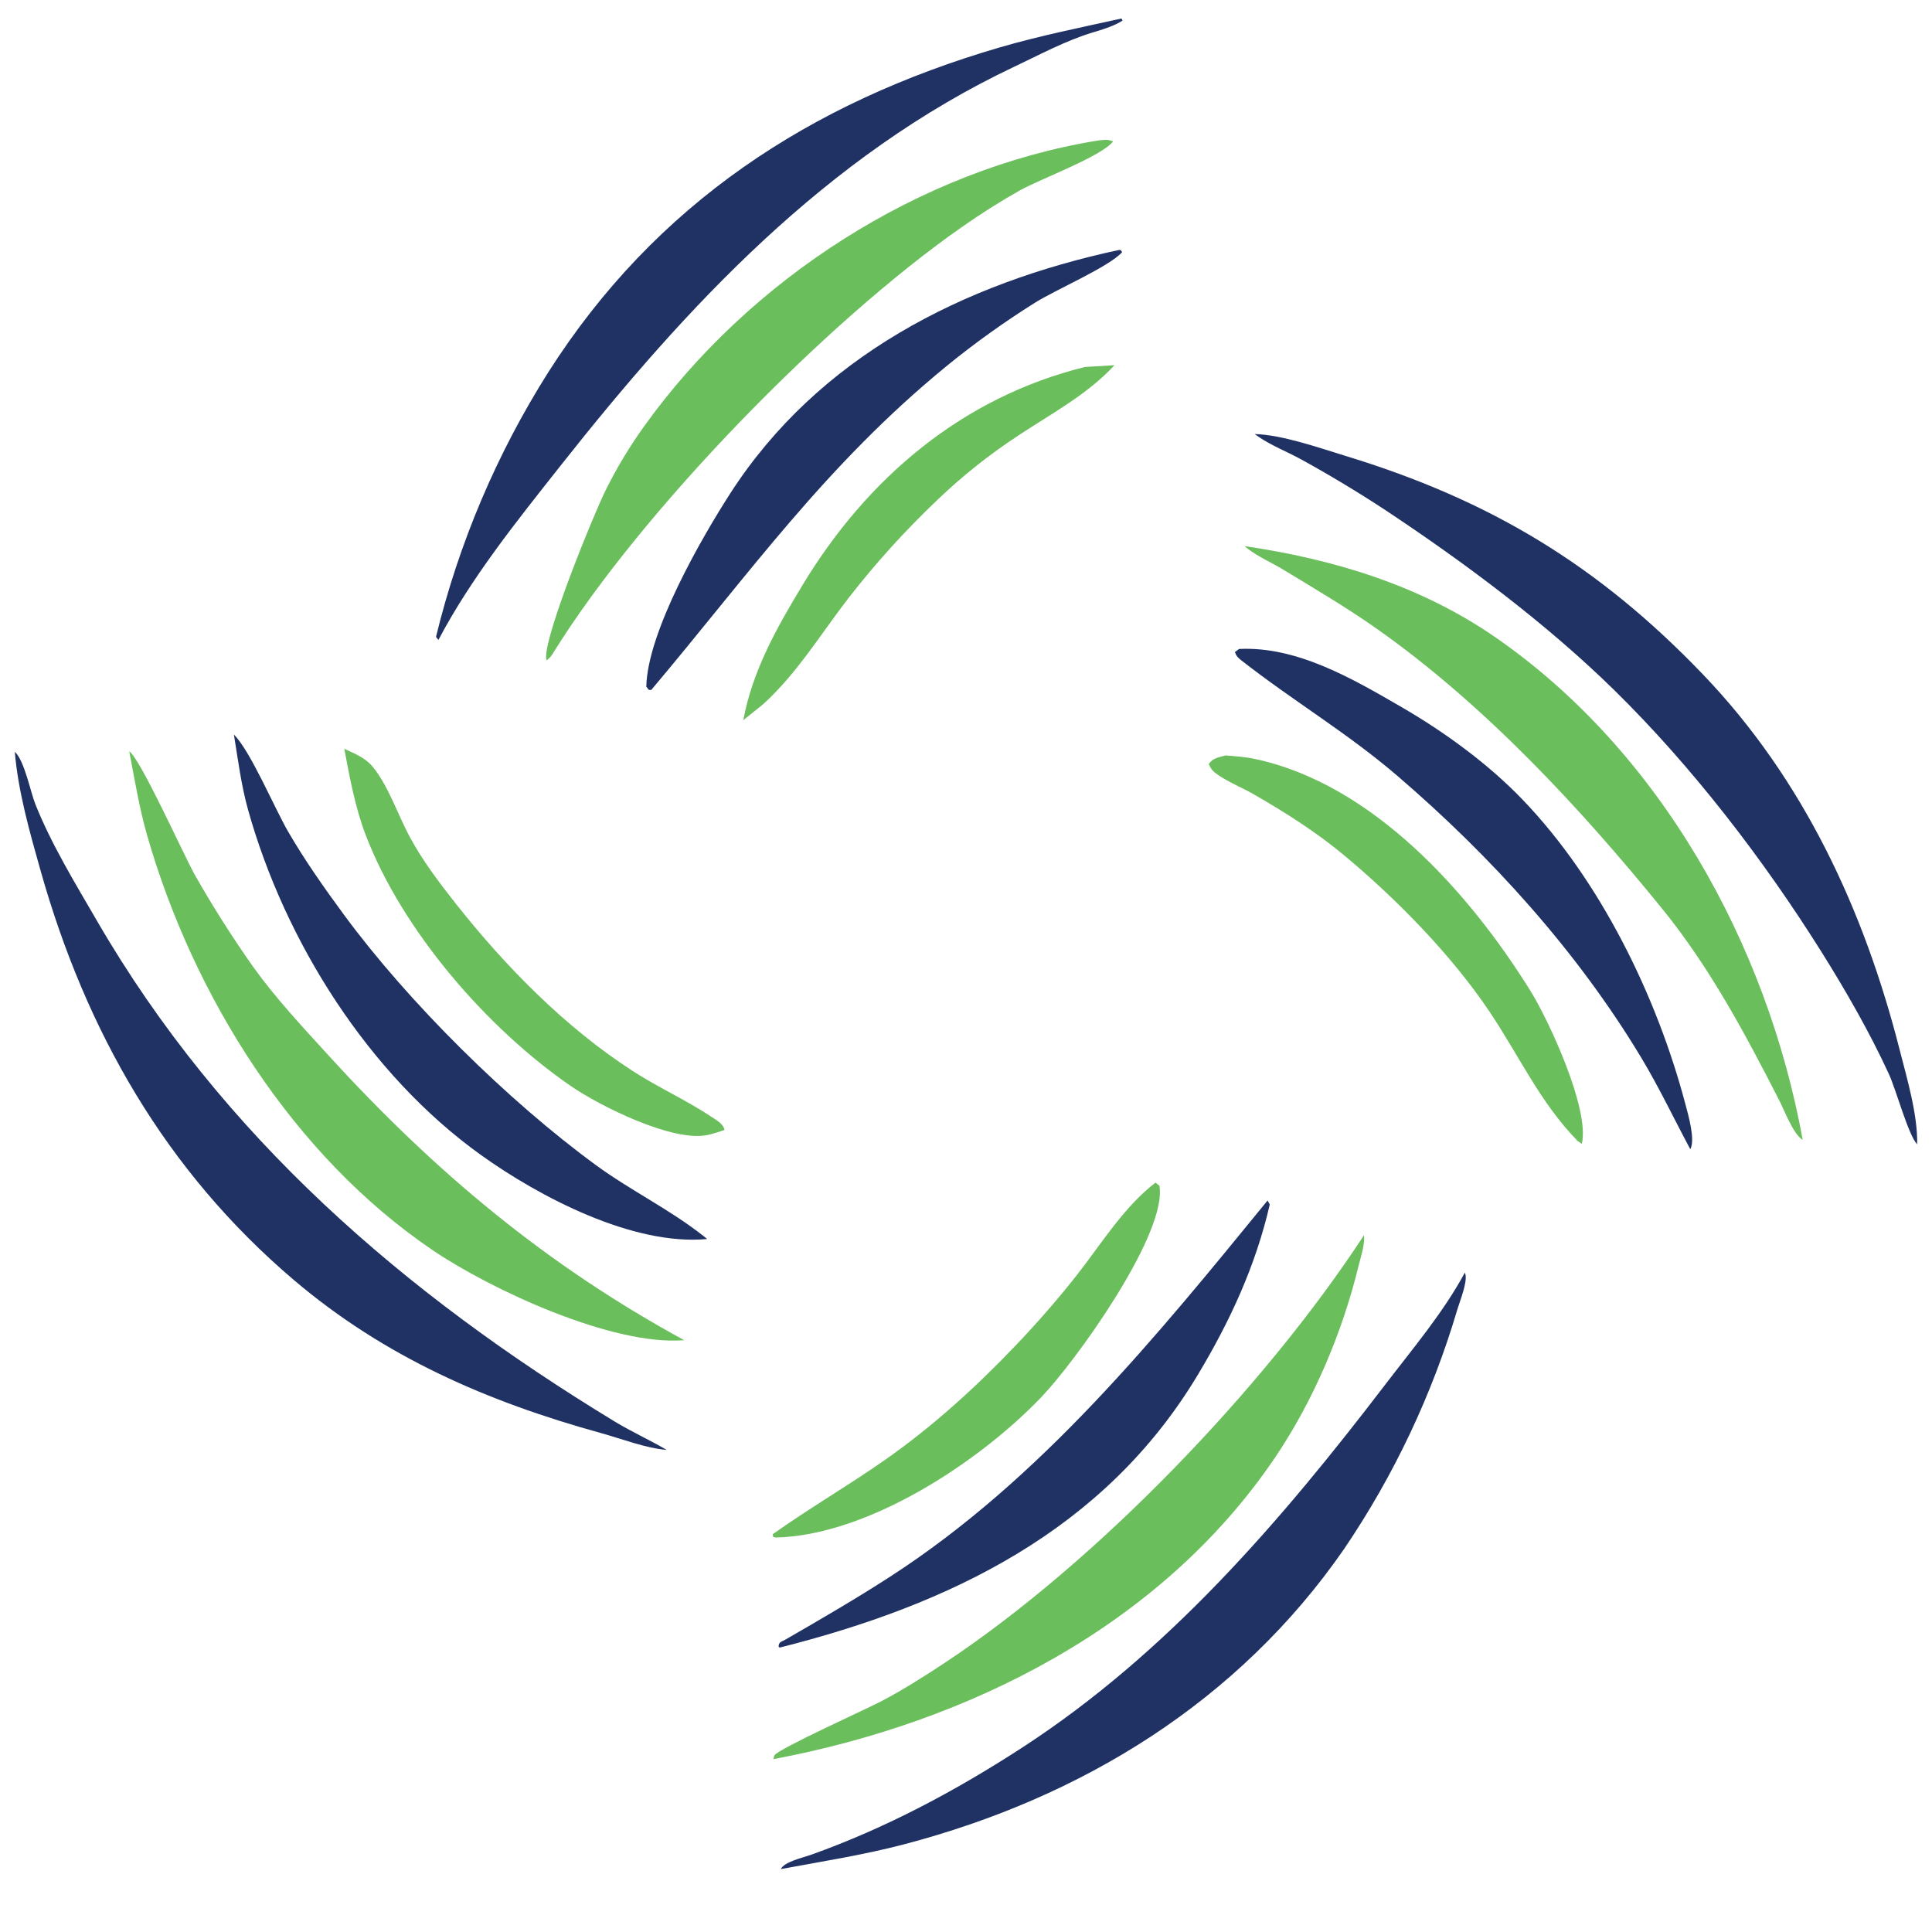
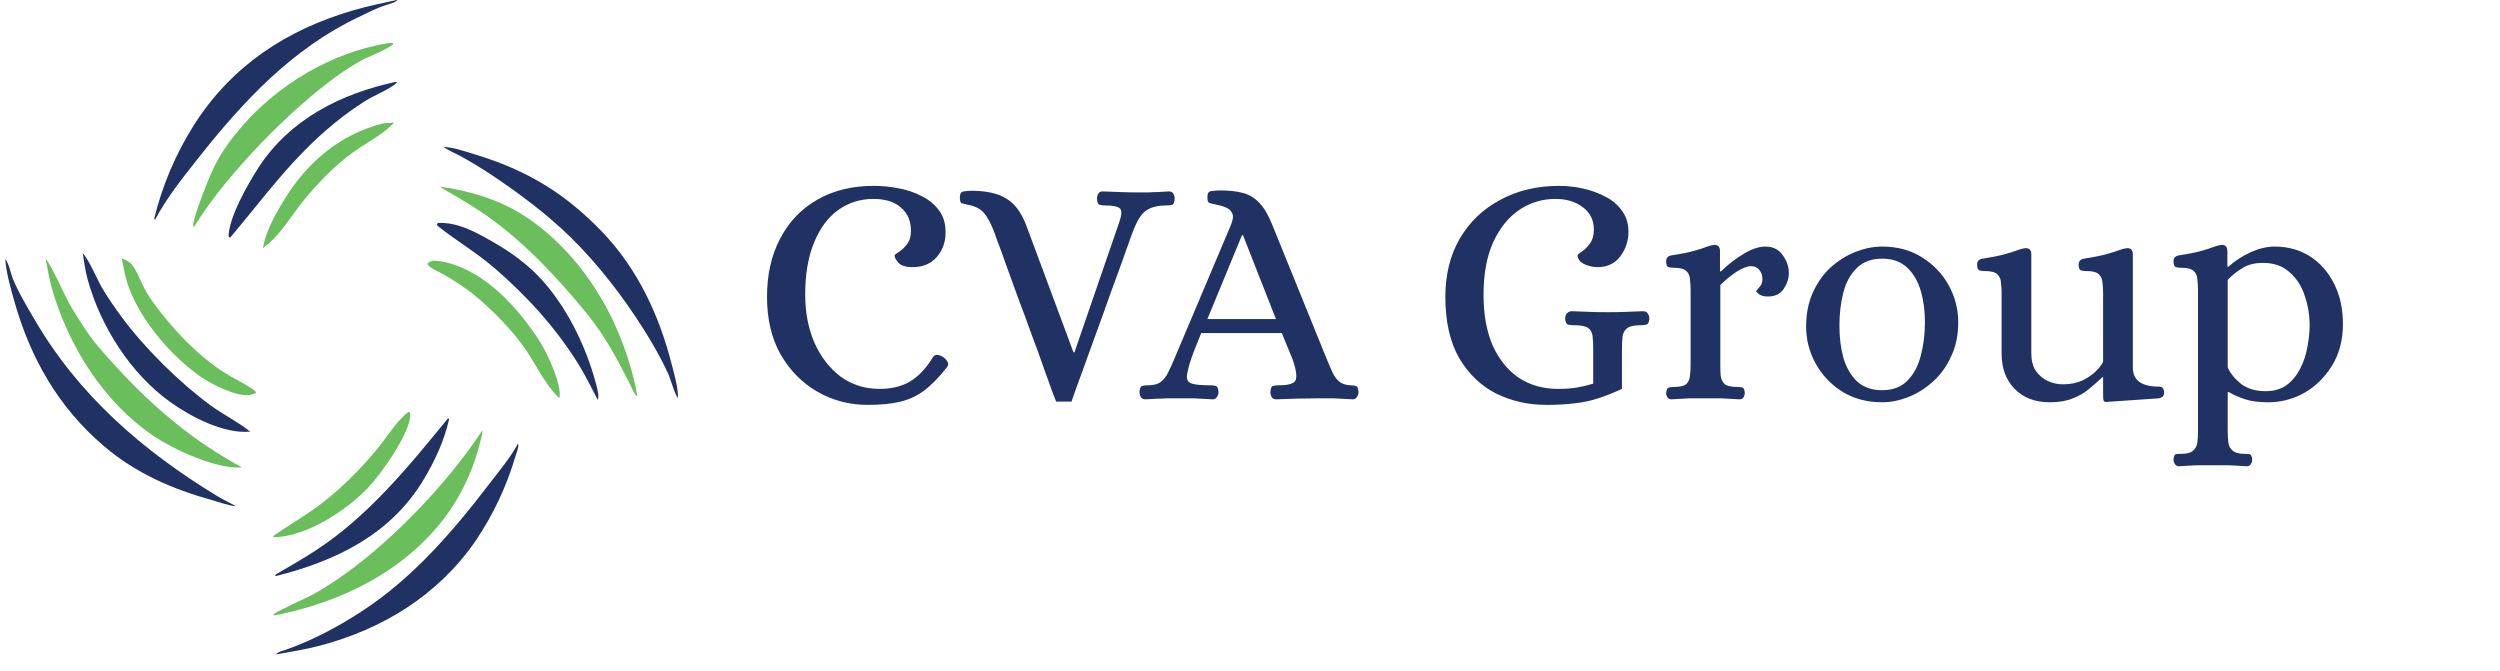
- <svg xmlns="http://www.w3.org/2000/svg" width="256" height="256" viewBox="0 0 261 256" fill="none">
-   <path d="M169.493 56.136C173.238 56.239 178.123 57.978 181.745 59.082C201.268 65.036 215.894 73.829 230.082 88.635C243.657 102.803 251.84 120.506 256.634 139.332C257.637 143.272 259.067 148.032 258.997 152.088C257.807 150.869 256.158 144.728 255.188 142.62C252.576 136.946 249.323 131.277 246.003 125.991C238.178 113.535 228.573 101.031 218.06 90.718C208.891 81.723 197.795 73.462 187.101 66.376C183.409 63.956 179.627 61.679 175.76 59.55C173.896 58.53 171.808 57.721 170.055 56.529C169.866 56.4 169.681 56.267 169.493 56.136Z" fill="#203264" />
-   <path d="M2 99.059C3.331 100.304 4.078 104.405 4.804 106.214C6.971 111.621 10.207 116.909 13.124 121.937C29.988 151.003 54.607 172.263 83.038 189.537C85.334 190.932 87.762 192.021 90.075 193.376C87.24 193.145 83.948 191.862 81.152 191.089C65.83 186.85 51.941 180.824 39.699 170.42C22.376 155.698 11.613 136.823 5.484 115.123C4.03 109.975 2.437 104.394 2 99.059Z" fill="#203264" />
-   <path d="M197.891 169.423C197.923 169.523 197.968 169.619 197.985 169.722C198.185 170.904 197.246 173.173 196.878 174.401C193.472 185.91 188.312 196.823 181.579 206.754C167.296 227.393 146.125 240.358 122.128 246.657C116.671 248.089 111.027 248.974 105.483 250C105.947 249.012 108.481 248.453 109.548 248.073C119.669 244.471 129.182 239.383 138.179 233.531C157.717 220.821 173.08 202.945 187.11 184.584C190.81 179.744 194.997 174.791 197.891 169.423Z" fill="#203264" />
-   <path d="M151.499 0L151.654 0.277C150.508 0.996 149.345 1.357 148.057 1.755L147.466 1.933C143.886 3.037 140.432 4.898 137.047 6.5C111.681 18.499 92.779 38.811 75.654 60.5C69.79 67.928 63.653 75.55 59.227 83.951L58.901 83.538C61.979 70.884 67.096 58.817 74.053 47.814C88.552 25.025 109.463 11.37 135.08 3.898C140.469 2.327 146.022 1.214 151.499 0Z" fill="#203264" />
-   <path d="M168.12 71.274C180.121 73.038 191.811 76.56 201.914 83.524C224.271 98.933 238.742 125.078 243.53 151.486C242.262 150.739 241.074 147.539 240.409 146.24C235.778 137.185 231.012 128.224 224.572 120.293C213.421 106.564 200.546 92.712 186.057 82.485C181.979 79.607 177.624 77.042 173.356 74.453C171.808 73.514 169.993 72.732 168.571 71.634C168.418 71.517 168.27 71.394 168.12 71.274Z" fill="#6ABE5C" />
-   <path d="M184.263 164.373C184.394 165.693 183.86 167.16 183.545 168.459C181.346 177.53 177.408 186.812 172.166 194.528C156.738 217.241 130.82 230.196 104.475 235.149C104.532 234.968 104.542 234.766 104.647 234.608C105.246 233.709 117.243 228.296 119.175 227.27C122.095 225.721 124.944 223.917 127.7 222.091C148.118 208.565 170.806 184.957 184.263 164.373Z" fill="#6ABE5C" />
-   <path d="M17.461 98.997C18.995 100.026 24.783 112.954 26.33 115.707C28.757 119.984 31.394 124.139 34.231 128.155C37.238 132.353 40.908 136.27 44.385 140.083C58.63 155.708 73.81 168.427 92.43 178.547C82.765 179.36 66.321 171.725 58.445 166.388C39.579 153.606 26.126 132.082 19.89 110.398C18.821 106.678 18.186 102.799 17.461 98.997Z" fill="#6ABE5C" />
-   <path d="M148.29 16.487C149.097 16.407 149.605 16.272 150.371 16.607C148.861 18.598 140.558 21.679 137.823 23.194C135.114 24.724 132.482 26.387 129.937 28.177C111.527 41.019 86.645 66.545 74.836 85.541C74.544 86.06 74.305 86.352 73.84 86.723C73.821 86.621 73.79 86.52 73.781 86.416C73.531 83.321 80.195 66.967 81.871 63.621C83.364 60.632 85.093 57.767 87.042 55.054C101.236 35.266 124.13 20.429 148.29 16.487Z" fill="#6ABE5C" />
-   <path d="M31.6 96.737C33.828 98.934 37.075 106.656 38.92 109.839C41.168 113.718 43.822 117.487 46.479 121.095C55.227 132.975 68.634 146.221 80.539 154.926C85.191 158.327 90.587 160.948 95.076 164.511L95.537 164.883C85.497 165.832 72.845 159.178 64.958 153.523C49.821 142.669 38.498 124.747 33.504 106.869C32.585 103.583 32.148 100.103 31.6 96.737Z" fill="#203264" />
-   <path d="M167.392 85.171C175.232 84.784 182.781 89.224 189.348 93.029C195.105 96.364 200.974 100.635 205.611 105.442C216.162 116.38 223.805 132.024 227.667 146.595C228.054 148.057 229.066 151.491 228.345 152.751C226.12 148.6 224.117 144.361 221.683 140.32C213.055 125.999 201.44 113.182 188.782 102.317C181.999 96.495 174.657 92.166 167.732 86.739C167.274 86.379 167.018 86.159 166.83 85.587L167.392 85.171Z" fill="#203264" />
-   <path d="M171.244 159.675L171.537 160.221C169.629 168.499 166.176 175.966 161.82 183.224C149.17 204.303 128.279 214.283 105.336 220.078L105.183 219.947C105.22 219.275 105.523 219.333 106.059 219.024C110.904 216.228 115.57 213.525 120.281 210.477C140.579 197.344 156.105 178.216 171.244 159.675Z" fill="#203264" />
-   <path d="M151.188 31.264L151.418 31.294L151.594 31.569C149.774 33.574 142.646 36.618 139.803 38.403C135.671 40.996 131.608 43.899 127.831 46.991C111.549 60.319 101.25 74.967 87.976 90.712L87.649 90.692L87.312 90.27C87.46 82.87 94.763 70.202 98.623 64.201C110.558 45.649 130.156 35.774 151.188 31.264Z" fill="#203264" />
-   <path d="M165.563 99.553C166.892 99.663 168.248 99.754 169.554 100.034C185.458 103.432 198.514 118.113 206.735 131.329C209.277 135.416 214.793 147.384 213.695 152.022L213.136 151.643C208.05 146.463 205.166 140.011 201.146 134.052C196.042 126.487 188.778 119.073 181.8 113.226C177.936 109.987 173.795 107.356 169.44 104.843C167.853 103.927 166.071 103.222 164.566 102.197C163.855 101.714 163.643 101.473 163.288 100.722C163.906 99.855 164.565 99.859 165.563 99.553Z" fill="#6ABE5C" />
-   <path d="M46.513 98.659C47.834 99.26 49.326 99.87 50.286 101.01C52.407 103.529 53.712 107.479 55.286 110.429C57.029 113.696 59.314 116.72 61.606 119.618C68.322 128.111 76.36 136.285 85.469 142.182C88.924 144.418 92.73 146.122 96.133 148.389C96.823 148.849 97.718 149.321 97.876 150.153C97.116 150.407 96.345 150.668 95.56 150.833C90.853 151.82 81.014 146.894 77.167 144.253C65.798 136.446 54.332 123.208 49.398 110.285C47.968 106.541 47.255 102.585 46.513 98.659Z" fill="#6ABE5C" />
-   <path d="M156.099 157.266L156.646 157.696C156.66 157.893 156.68 158.09 156.69 158.288C157.018 165.052 145.339 181.398 140.583 186.343C132.131 195.13 117.186 204.928 104.779 205.212L104.448 205.121L104.391 204.762C109.354 201.233 114.601 198.194 119.569 194.714C125.914 190.27 131.757 184.975 137.098 179.377C139.973 176.379 142.706 173.248 145.289 169.994C148.64 165.753 151.806 160.538 156.099 157.266Z" fill="#6ABE5C" />
-   <path d="M146.564 47.077L150.558 46.838C146.876 50.807 142.147 53.31 137.667 56.269C133.722 58.845 130.026 61.782 126.624 65.043C122.271 69.178 118.238 73.637 114.558 78.383C110.792 83.266 107.683 88.459 103.082 92.649L100.414 94.789C101.663 88.091 104.916 82.343 108.398 76.572C117.127 62.104 129.991 51.175 146.564 47.077Z" fill="#6ABE5C" />
+ <svg xmlns="http://www.w3.org/2000/svg" width="955" height="256" viewBox="0 0 955 256" fill="none">
+   <g>
+     <path d="M331.529 154.667C324.547 154.667 318.146 153.005 312.327 149.679C306.508 146.354 301.812 141.616 298.237 135.465C294.746 129.314 293 121.957 293 113.395C293 104.916 294.662 97.518 297.988 91.2C301.313 84.799 306.009 79.853 312.078 76.362C318.229 72.787 325.461 71 333.774 71C336.766 71 339.842 71.29 343.001 71.873C346.243 72.455 349.235 73.453 351.978 74.865C354.722 76.196 356.925 77.983 358.587 80.227C360.333 82.472 361.206 85.256 361.206 88.581C361.289 92.156 360.208 95.315 357.964 98.058C355.719 100.717 352.561 102.048 348.487 102.048C345.993 102.048 344.207 101.465 343.125 100.302C342.128 99.055 341.67 98.141 341.754 97.559C341.754 97.31 342.253 96.894 343.25 96.312C344.331 95.648 345.37 94.691 346.367 93.444C347.449 92.114 347.988 90.368 347.988 88.207C347.988 84.466 346.742 81.515 344.248 79.354C341.754 77.11 338.221 75.988 333.649 75.988C328.661 75.988 324.173 77.4 320.182 80.227C316.276 83.054 313.2 87.21 310.955 92.696C308.711 98.099 307.589 104.75 307.589 112.647C307.589 119.296 308.752 125.365 311.08 130.851C313.49 136.254 316.816 140.577 321.055 143.819C325.378 146.977 330.366 148.557 336.018 148.557C340.507 148.557 344.331 147.643 347.49 145.814C350.732 143.903 353.641 140.868 356.218 136.712C356.966 135.299 358.297 135.174 360.208 136.338C360.956 136.836 361.539 137.46 361.954 138.208C362.369 138.873 362.287 139.58 361.704 140.328C358.546 144.318 355.553 147.351 352.727 149.43C349.9 151.425 346.825 152.797 343.5 153.545C340.174 154.293 336.184 154.667 331.529 154.667ZM403.458 153.42C403.458 153.42 403 152.257 402.086 149.929C401.255 147.519 400.132 144.401 398.72 140.577C397.389 136.671 395.852 132.431 394.106 127.859C392.444 123.204 390.74 118.591 388.994 114.018C387.332 109.363 385.793 105.124 384.38 101.3C383.05 97.475 381.928 94.401 381.014 92.073C380.182 89.745 379.767 88.581 379.767 88.581C378.436 85.174 377.107 82.721 375.777 81.225C374.446 79.728 372.451 78.731 369.792 78.232C368.628 77.983 367.797 77.774 367.298 77.609C366.883 77.443 366.674 76.695 366.674 75.364C366.674 73.951 367.173 73.203 368.171 73.12C369.168 72.954 370.331 72.87 371.662 72.87C377.232 72.954 381.554 73.993 384.63 75.988C387.706 77.899 390.157 81.225 391.986 85.963L410.067 134.592H410.441L427.648 84.591C428.562 81.932 428.604 80.268 427.773 79.604C426.941 78.856 425.07 78.481 422.161 78.481C421.33 78.481 420.624 78.398 420.042 78.232C419.459 78.066 419.128 77.276 419.044 75.863C419.044 75.198 419.21 74.575 419.543 73.993C419.876 73.41 420.416 73.12 421.164 73.12C423.824 73.203 426.11 73.285 428.022 73.369C430.017 73.453 432.261 73.494 434.755 73.494C436.417 73.494 437.789 73.494 438.87 73.494C439.951 73.41 441.031 73.369 442.112 73.369C443.275 73.285 444.73 73.203 446.476 73.12C447.308 73.12 447.889 73.41 448.222 73.993C448.555 74.575 448.72 75.198 448.72 75.863C448.637 77.276 448.305 78.066 447.723 78.232C447.224 78.398 446.517 78.481 445.603 78.481C442.445 78.481 439.951 79.064 438.122 80.227C436.293 81.39 434.714 83.635 433.384 86.96C433.384 86.877 432.926 88.041 432.012 90.452C431.18 92.78 430.058 95.938 428.645 99.928C427.233 103.835 425.653 108.158 423.907 112.896C422.245 117.634 420.54 122.372 418.795 127.111C417.049 131.849 415.469 136.213 414.057 140.203C412.644 144.193 411.479 147.394 410.565 149.804C409.734 152.214 409.318 153.42 409.318 153.42H403.458ZM437.535 152.547C436.703 152.547 436.121 152.257 435.789 151.675C435.456 151.092 435.291 150.469 435.291 149.804C435.373 148.392 435.706 147.601 436.288 147.435C436.869 147.269 437.576 147.186 438.408 147.186C440.652 147.186 442.355 146.728 443.52 145.814C444.683 144.9 445.597 143.694 446.263 142.198C447.012 140.702 447.717 139.164 448.383 137.585L470.204 85.963C471.034 83.968 471.201 82.472 470.703 81.474C470.204 80.393 469.372 79.645 468.209 79.23C467.044 78.731 465.756 78.357 464.343 78.107C463.097 77.858 462.265 77.65 461.85 77.484C461.433 77.234 461.226 76.486 461.226 75.239C461.226 73.827 461.725 73.079 462.722 72.995C463.72 72.829 464.883 72.746 466.214 72.746C469.622 72.746 472.53 73.079 474.942 73.743C477.352 74.408 479.431 75.697 481.177 77.609C482.922 79.438 484.543 82.222 486.04 85.963L506.987 137.585C507.568 138.997 508.192 140.452 508.858 141.949C509.522 143.445 510.395 144.692 511.476 145.689C512.64 146.603 514.095 147.102 515.84 147.186C516.754 147.186 517.461 147.269 517.96 147.435C518.541 147.601 518.874 148.392 518.958 149.804C518.958 150.469 518.749 151.092 518.334 151.675C518.001 152.257 517.461 152.547 516.713 152.547C514.052 152.382 511.726 152.257 509.731 152.173C507.736 152.173 505.491 152.173 502.997 152.173C498.092 152.173 492.939 152.298 487.536 152.547C486.704 152.547 486.122 152.257 485.79 151.675C485.457 151.092 485.291 150.469 485.291 149.804C485.374 148.392 485.707 147.601 486.289 147.435C486.87 147.269 487.577 147.186 488.409 147.186C492.481 147.186 494.684 146.438 495.017 144.941C495.432 143.445 495.058 140.992 493.895 137.585L489.656 127.235H458.857C457.61 130.394 456.695 132.681 456.114 134.093C455.615 135.506 455.282 136.421 455.116 136.836C455.033 137.252 454.949 137.501 454.867 137.585C453.952 140.411 453.453 142.531 453.371 143.944C453.371 145.274 454.035 146.147 455.366 146.562C456.778 146.977 459.106 147.186 462.348 147.186C463.262 147.186 463.969 147.269 464.468 147.435C465.049 147.601 465.382 148.392 465.466 149.804C465.466 150.469 465.257 151.092 464.842 151.675C464.509 152.257 463.969 152.547 463.221 152.547C460.56 152.382 458.234 152.257 456.239 152.173C454.326 152.173 452.124 152.173 449.63 152.173C447.966 152.173 446.554 152.173 445.391 152.173C444.309 152.257 443.187 152.298 442.024 152.298C440.859 152.382 439.363 152.464 437.535 152.547ZM461.226 121.874H487.411L474.817 89.828H474.443L461.226 121.874ZM590.776 154.667C583.794 154.667 577.351 153.212 571.449 150.303C565.63 147.31 560.933 142.78 557.359 136.712C553.868 130.561 552.122 122.788 552.122 113.395C552.122 104.916 553.95 97.518 557.609 91.2C561.349 84.799 566.503 79.853 573.07 76.362C579.636 72.787 587.16 71 595.639 71C598.548 71 601.541 71.333 604.617 71.998C607.692 72.662 610.56 73.702 613.221 75.115C615.88 76.445 618 78.232 619.58 80.476C621.242 82.721 622.074 85.423 622.074 88.581C622.074 91.989 621.034 95.106 618.956 97.933C616.878 100.676 613.969 102.048 610.228 102.048C608.648 102.048 606.986 101.674 605.24 100.926C603.577 100.094 602.704 98.972 602.622 97.559C602.622 97.31 603.121 96.852 604.118 96.187C605.198 95.523 606.238 94.525 607.236 93.195C608.315 91.782 608.856 89.953 608.856 87.709C608.856 84.133 607.485 81.308 604.742 79.23C601.998 77.069 598.465 75.988 594.143 75.988C589.072 75.988 584.458 77.4 580.302 80.227C576.145 83.054 572.821 87.21 570.327 92.696C567.916 98.099 566.711 104.75 566.711 112.647C566.711 120.128 567.874 126.571 570.203 131.974C572.613 137.294 575.938 141.409 580.178 144.318C584.499 147.145 589.487 148.557 595.141 148.557C597.884 148.557 600.253 148.392 602.248 148.059C604.243 147.726 606.363 147.227 608.607 146.562V133.844C608.607 131.516 608.523 129.688 608.358 128.358C608.19 126.945 607.61 125.905 606.612 125.24C605.615 124.576 603.869 124.243 601.375 124.243C600.543 124.243 599.754 124.159 599.006 123.993C598.34 123.828 597.966 123.037 597.884 121.624C597.884 120.96 598.091 120.336 598.507 119.754C599.006 119.171 599.67 118.881 600.502 118.881C603.162 118.965 605.406 119.047 607.236 119.13C609.063 119.214 611.391 119.255 614.218 119.255C617.043 119.255 619.33 119.214 621.076 119.13C622.904 119.047 625.107 118.965 627.685 118.881C628.515 118.881 629.097 119.171 629.43 119.754C629.846 120.336 630.054 120.96 630.054 121.624C629.97 123.037 629.596 123.828 628.932 123.993C628.266 124.159 627.476 124.243 626.562 124.243C624.234 124.243 622.572 124.617 621.575 125.365C620.659 126.029 620.079 127.07 619.829 128.482C619.662 129.895 619.58 131.683 619.58 133.844V148.557C616.338 150.054 613.303 151.259 610.477 152.173C607.734 153.087 604.783 153.711 601.624 154.044C598.548 154.459 594.932 154.667 590.776 154.667ZM638.455 152.547C637.873 152.547 637.374 152.298 636.959 151.799C636.626 151.217 636.46 150.636 636.46 150.054C636.626 148.807 636.959 148.142 637.457 148.059C637.956 147.893 638.621 147.809 639.453 147.809C641.781 147.809 643.359 147.435 644.191 146.687C645.022 145.855 645.479 144.776 645.562 143.445C645.728 142.114 645.812 140.743 645.812 139.33V110.776C645.812 109.28 645.728 107.908 645.562 106.661C645.479 105.331 645.022 104.292 644.191 103.544C643.359 102.712 641.781 102.297 639.453 102.297C638.704 102.297 637.997 102.214 637.333 102.048C636.75 101.798 636.46 101.05 636.46 99.803C636.46 98.556 637.124 97.808 638.455 97.559C642.279 96.977 645.188 96.396 647.183 95.813C649.262 95.231 650.799 94.732 651.797 94.317C652.878 93.902 653.833 93.653 654.665 93.569C655.329 93.485 655.871 93.61 656.286 93.943C656.784 94.276 657.034 94.941 657.034 95.938V103.669H657.408C660.235 100.926 663.144 98.681 666.136 96.936C669.129 95.106 671.872 94.192 674.366 94.192C677.275 94.192 679.478 95.273 680.974 97.434C682.554 99.595 683.343 101.882 683.343 104.292C683.343 106.371 682.679 108.407 681.348 110.402C680.018 112.314 678.023 113.27 675.363 113.27C674.033 113.27 672.953 113.021 672.121 112.522C671.373 111.939 670.958 111.524 670.874 111.275C670.874 111.109 671.249 110.61 671.997 109.779C672.828 108.947 673.244 107.908 673.244 106.661C673.244 105.165 672.828 103.959 671.997 103.045C671.249 102.131 670.21 101.674 668.879 101.674C667.467 101.674 665.637 102.381 663.393 103.793C661.232 105.206 659.154 106.911 657.159 108.906V139.33C657.159 140.743 657.2 142.114 657.283 143.445C657.449 144.776 657.948 145.855 658.779 146.687C659.693 147.435 661.314 147.809 663.642 147.809C664.391 147.809 665.014 147.893 665.513 148.059C666.095 148.142 666.427 148.807 666.51 150.054C666.51 150.636 666.345 151.217 666.012 151.799C665.679 152.298 665.18 152.547 664.515 152.547C662.105 152.382 659.861 152.257 657.782 152.173C655.787 152.173 653.667 152.173 651.423 152.173C649.178 152.173 647.059 152.173 645.064 152.173C643.069 152.257 640.865 152.382 638.455 152.547ZM718.993 153.67C713.174 153.67 708.061 152.298 703.656 149.555C699.333 146.812 695.967 143.237 693.556 138.831C691.145 134.426 689.94 129.729 689.94 124.741C689.94 119.837 690.813 115.473 692.559 111.649C694.304 107.825 696.59 104.625 699.417 102.048C702.326 99.47 705.484 97.518 708.893 96.187C712.301 94.857 715.668 94.192 718.993 94.192C724.811 94.192 729.882 95.564 734.205 98.307C738.611 101.05 742.018 104.625 744.43 109.03C746.84 113.436 748.046 118.133 748.046 123.121C748.046 128.025 747.131 132.389 745.303 136.213C743.557 140.037 741.229 143.237 738.32 145.814C735.493 148.392 732.376 150.344 728.968 151.675C725.559 153.005 722.235 153.67 718.993 153.67ZM718.993 149.056C723.065 149.056 726.266 147.85 728.594 145.44C731.004 143.03 732.709 139.87 733.707 135.964C734.786 131.974 735.328 127.693 735.328 123.121C735.328 118.715 734.786 114.683 733.707 111.026C732.626 107.368 730.88 104.417 728.47 102.173C726.058 99.928 722.9 98.806 718.993 98.806C714.919 98.806 711.678 100.012 709.267 102.422C706.856 104.75 705.153 107.867 704.155 111.774C703.158 115.598 702.659 119.837 702.659 124.492C702.659 128.815 703.158 132.846 704.155 136.587C705.235 140.328 706.98 143.361 709.392 145.689C711.802 147.934 715.003 149.056 718.993 149.056ZM783.065 153.67C777.413 153.67 772.924 151.965 769.598 148.557C766.273 145.15 764.611 140.661 764.611 135.091V112.023C764.611 110.527 764.527 109.155 764.361 107.908C764.278 106.578 763.821 105.539 762.99 104.791C762.158 103.959 760.58 103.544 758.252 103.544C757.503 103.544 756.796 103.461 756.132 103.295C755.549 103.045 755.259 102.297 755.259 101.05C755.259 99.803 755.924 99.055 757.254 98.806C761.078 98.224 763.987 97.643 765.982 97.06C768.061 96.478 769.639 95.979 770.721 95.564C771.802 95.149 772.757 94.899 773.588 94.816C774.253 94.732 774.794 94.857 775.209 95.19C775.708 95.523 775.958 96.187 775.958 97.185V134.966C775.958 137.709 776.54 139.954 777.703 141.699C778.95 143.445 780.487 144.733 782.317 145.565C784.146 146.396 786.016 146.812 787.928 146.812C790.837 146.812 793.373 146.313 795.534 145.315C797.695 144.234 799.44 143.03 800.771 141.699C802.101 140.287 802.974 139.122 803.389 138.208V112.023C803.389 110.527 803.306 109.155 803.14 107.908C803.056 106.578 802.6 105.539 801.768 104.791C800.937 103.959 799.358 103.544 797.03 103.544C796.282 103.544 795.575 103.461 794.91 103.295C794.328 103.045 794.038 102.297 794.038 101.05C794.038 99.803 794.702 99.055 796.033 98.806C799.857 98.224 802.766 97.643 804.761 97.06C806.84 96.478 808.418 95.979 809.499 95.564C810.58 95.149 811.535 94.899 812.367 94.816C813.032 94.732 813.573 94.857 813.988 95.19C814.487 95.523 814.736 96.187 814.736 97.185V140.328C814.736 145.232 818.019 147.684 824.587 147.684C825.501 147.684 826.083 147.934 826.332 148.433C826.582 148.931 826.706 149.471 826.706 150.054C826.706 151.217 825.999 151.924 824.587 152.173L804.512 153.545C803.929 153.545 803.598 153.296 803.514 152.797C803.43 152.298 803.389 151.716 803.389 151.051V144.068H803.14C801.56 145.565 799.857 147.061 798.028 148.557C796.282 150.054 794.203 151.259 791.793 152.173C789.465 153.171 786.556 153.67 783.065 153.67ZM832.281 178.109C831.698 178.109 831.2 177.818 830.785 177.236C830.452 176.737 830.286 176.197 830.286 175.615C830.368 174.368 830.66 173.661 831.159 173.495C831.739 173.412 832.406 173.371 833.154 173.371C835.398 173.371 836.935 172.956 837.767 172.124C838.681 171.376 839.221 170.337 839.388 169.007C839.554 167.676 839.638 166.304 839.638 164.892V110.776C839.638 109.28 839.554 107.908 839.388 106.661C839.305 105.331 838.847 104.292 838.017 103.544C837.185 102.712 835.605 102.297 833.278 102.297C832.53 102.297 831.823 102.214 831.159 102.048C830.576 101.798 830.286 101.05 830.286 99.803C830.286 98.556 830.95 97.808 832.281 97.559C836.104 96.977 839.014 96.396 841.009 95.813C843.086 95.231 844.625 94.732 845.623 94.317C846.702 93.902 847.659 93.653 848.491 93.569C849.155 93.485 849.695 93.61 850.112 93.943C850.61 94.276 850.86 94.941 850.86 95.938V101.923H851.234C853.56 99.762 856.346 97.933 859.588 96.437C862.83 94.941 865.947 94.192 868.94 94.192C874.009 94.192 878.498 95.439 882.406 97.933C886.313 100.427 889.389 103.918 891.633 108.407C893.878 112.812 895 117.967 895 123.869C895 129.854 893.628 135.091 890.885 139.58C888.142 144.068 884.608 147.56 880.287 150.054C875.964 152.464 871.35 153.67 866.446 153.67C862.705 153.67 859.67 153.254 857.344 152.423C855.099 151.675 853.145 150.802 851.483 149.804H850.984V164.892C850.984 166.304 851.066 167.676 851.234 169.007C851.399 170.337 851.939 171.376 852.855 172.124C853.769 172.956 855.306 173.371 857.468 173.371C858.216 173.371 858.84 173.412 859.339 173.495C859.92 173.661 860.252 174.368 860.336 175.615C860.336 176.197 860.169 176.737 859.837 177.236C859.504 177.818 859.006 178.109 858.341 178.109C855.929 177.943 853.685 177.818 851.608 177.735C849.613 177.735 847.493 177.735 845.249 177.735C843.004 177.735 840.884 177.735 838.889 177.735C836.894 177.818 834.691 177.943 832.281 178.109ZM865.448 149.43C868.69 149.43 871.391 148.641 873.553 147.061C875.714 145.399 877.419 143.32 878.666 140.827C879.995 138.249 880.91 135.506 881.409 132.597C881.99 129.604 882.282 126.82 882.282 124.243C882.282 120.336 881.658 116.596 880.411 113.021C879.246 109.363 877.335 106.371 874.676 104.043C872.098 101.633 868.69 100.427 864.451 100.427C861.291 100.427 858.673 101.091 856.595 102.422C854.517 103.669 852.646 105.165 850.984 106.911V140.328C851.898 142.489 853.56 144.567 855.972 146.562C858.466 148.474 861.624 149.43 865.448 149.43Z" fill="#203264" />
+   </g>
+   <g>
+     <path d="M169.493 56.136C173.238 56.239 178.123 57.978 181.745 59.082C201.268 65.036 215.894 73.829 230.082 88.635C243.657 102.803 251.84 120.506 256.634 139.332C257.637 143.272 259.067 148.032 258.997 152.088C257.807 150.869 256.158 144.728 255.188 142.62C252.576 136.946 249.323 131.277 246.003 125.991C238.178 113.535 228.573 101.031 218.06 90.718C208.891 81.723 197.795 73.462 187.101 66.376C183.409 63.956 179.627 61.679 175.76 59.55C173.896 58.53 171.808 57.721 170.055 56.529C169.866 56.4 169.681 56.267 169.493 56.136Z" fill="#203264" />
+     <path d="M2 99.059C3.331 100.304 4.078 104.405 4.804 106.214C6.971 111.621 10.207 116.909 13.124 121.937C29.988 151.003 54.607 172.263 83.038 189.537C85.334 190.932 87.762 192.021 90.075 193.376C87.24 193.145 83.948 191.862 81.152 191.089C65.83 186.85 51.941 180.824 39.699 170.42C22.376 155.698 11.613 136.823 5.484 115.123C4.03 109.975 2.437 104.394 2 99.059Z" fill="#203264" />
+     <path d="M197.891 169.423C197.923 169.523 197.968 169.619 197.985 169.722C198.185 170.904 197.246 173.173 196.878 174.401C193.472 185.91 188.312 196.823 181.579 206.754C167.296 227.393 146.125 240.358 122.128 246.657C116.671 248.089 111.027 248.974 105.483 250C105.947 249.012 108.481 248.453 109.548 248.073C119.669 244.471 129.182 239.383 138.179 233.531C157.717 220.821 173.08 202.945 187.11 184.584C190.81 179.744 194.997 174.791 197.891 169.423Z" fill="#203264" />
+     <path d="M151.499 0L151.654 0.277C150.508 0.996 149.345 1.357 148.057 1.755L147.466 1.933C143.886 3.037 140.432 4.898 137.047 6.5C111.681 18.499 92.779 38.811 75.654 60.5C69.79 67.928 63.653 75.55 59.227 83.951L58.901 83.538C61.979 70.884 67.096 58.817 74.053 47.814C88.552 25.025 109.463 11.37 135.08 3.898C140.469 2.327 146.022 1.214 151.499 0Z" fill="#203264" />
+     <path d="M168.12 71.274C180.121 73.038 191.811 76.56 201.914 83.524C224.271 98.933 238.742 125.078 243.53 151.486C242.262 150.739 241.074 147.539 240.409 146.24C235.778 137.185 231.012 128.224 224.572 120.293C213.421 106.564 200.546 92.712 186.057 82.485C181.979 79.607 177.624 77.042 173.356 74.453C171.808 73.514 169.993 72.732 168.571 71.634C168.418 71.517 168.27 71.394 168.12 71.274Z" fill="#6ABE5C" />
+     <path d="M184.263 164.373C184.394 165.693 183.86 167.16 183.545 168.459C181.346 177.53 177.408 186.812 172.166 194.528C156.738 217.241 130.82 230.196 104.475 235.149C104.532 234.968 104.542 234.766 104.647 234.608C105.246 233.709 117.243 228.296 119.175 227.27C122.095 225.721 124.944 223.917 127.7 222.091C148.118 208.565 170.806 184.957 184.263 164.373Z" fill="#6ABE5C" />
+     <path d="M17.461 98.997C18.995 100.026 24.783 112.954 26.33 115.707C28.757 119.984 31.394 124.139 34.231 128.155C37.238 132.353 40.908 136.27 44.385 140.083C58.63 155.708 73.81 168.427 92.43 178.547C82.765 179.36 66.321 171.725 58.445 166.388C39.579 153.606 26.126 132.082 19.89 110.398C18.821 106.678 18.186 102.799 17.461 98.997Z" fill="#6ABE5C" />
+     <path d="M148.29 16.487C149.097 16.407 149.605 16.272 150.371 16.607C148.861 18.598 140.558 21.679 137.823 23.194C135.114 24.724 132.482 26.387 129.937 28.177C111.527 41.019 86.645 66.545 74.836 85.541C74.544 86.06 74.305 86.352 73.84 86.723C73.821 86.621 73.79 86.52 73.781 86.416C73.531 83.321 80.195 66.967 81.871 63.621C83.364 60.632 85.093 57.767 87.042 55.054C101.236 35.266 124.13 20.429 148.29 16.487Z" fill="#6ABE5C" />
+     <path d="M31.6 96.737C33.828 98.934 37.075 106.656 38.92 109.839C41.168 113.718 43.822 117.487 46.479 121.095C55.227 132.975 68.634 146.221 80.539 154.926C85.191 158.327 90.587 160.948 95.076 164.511L95.537 164.883C85.497 165.832 72.845 159.178 64.958 153.523C49.821 142.669 38.498 124.747 33.504 106.869C32.585 103.583 32.148 100.103 31.6 96.737Z" fill="#203264" />
+     <path d="M167.392 85.171C175.232 84.784 182.781 89.224 189.348 93.029C195.105 96.364 200.974 100.635 205.611 105.442C216.162 116.38 223.805 132.024 227.667 146.595C228.054 148.057 229.066 151.491 228.345 152.751C226.12 148.6 224.117 144.361 221.683 140.32C213.055 125.999 201.44 113.182 188.782 102.317C181.999 96.495 174.657 92.166 167.732 86.739C167.274 86.379 167.018 86.159 166.83 85.587L167.392 85.171Z" fill="#203264" />
+     <path d="M171.244 159.675L171.537 160.221C169.629 168.499 166.176 175.966 161.82 183.224C149.17 204.303 128.279 214.283 105.336 220.078L105.183 219.947C105.22 219.275 105.523 219.333 106.059 219.024C110.904 216.228 115.57 213.525 120.281 210.477C140.579 197.344 156.105 178.216 171.244 159.675Z" fill="#203264" />
+     <path d="M151.188 31.264L151.418 31.294L151.594 31.569C149.774 33.574 142.646 36.618 139.803 38.403C135.671 40.996 131.608 43.899 127.831 46.991C111.549 60.319 101.25 74.967 87.976 90.712L87.649 90.692L87.312 90.27C87.46 82.87 94.763 70.202 98.623 64.201C110.558 45.649 130.156 35.774 151.188 31.264Z" fill="#203264" />
+     <path d="M165.563 99.553C166.892 99.663 168.248 99.754 169.554 100.034C185.458 103.432 198.514 118.113 206.735 131.329C209.277 135.416 214.793 147.384 213.695 152.022L213.136 151.643C208.05 146.463 205.166 140.011 201.146 134.052C196.042 126.487 188.778 119.073 181.8 113.226C177.936 109.987 173.795 107.356 169.44 104.843C167.853 103.927 166.071 103.222 164.566 102.197C163.855 101.714 163.643 101.473 163.288 100.722C163.906 99.855 164.565 99.859 165.563 99.553Z" fill="#6ABE5C" />
+     <path d="M46.513 98.659C47.834 99.26 49.326 99.87 50.286 101.01C52.407 103.529 53.712 107.479 55.286 110.429C57.029 113.696 59.314 116.72 61.606 119.618C68.322 128.111 76.36 136.285 85.469 142.182C88.924 144.418 92.73 146.122 96.133 148.389C96.823 148.849 97.718 149.321 97.876 150.153C97.116 150.407 96.345 150.668 95.56 150.833C90.853 151.82 81.014 146.894 77.167 144.253C65.798 136.446 54.332 123.208 49.398 110.285C47.968 106.541 47.255 102.585 46.513 98.659Z" fill="#6ABE5C" />
+     <path d="M156.099 157.266L156.646 157.696C156.66 157.893 156.68 158.09 156.69 158.288C157.018 165.052 145.339 181.398 140.583 186.343C132.131 195.13 117.186 204.928 104.779 205.212L104.448 205.121L104.391 204.762C109.354 201.233 114.601 198.194 119.569 194.714C125.914 190.27 131.757 184.975 137.098 179.377C139.973 176.379 142.706 173.248 145.289 169.994C148.64 165.753 151.806 160.538 156.099 157.266Z" fill="#6ABE5C" />
+     <path d="M146.564 47.077L150.558 46.838C146.876 50.807 142.147 53.31 137.667 56.269C133.722 58.845 130.026 61.782 126.624 65.043C122.271 69.178 118.238 73.637 114.558 78.383C110.792 83.266 107.683 88.459 103.082 92.649L100.414 94.789C101.663 88.091 104.916 82.343 108.398 76.572C117.127 62.104 129.991 51.175 146.564 47.077Z" fill="#6ABE5C" />
+   </g>
</svg>
